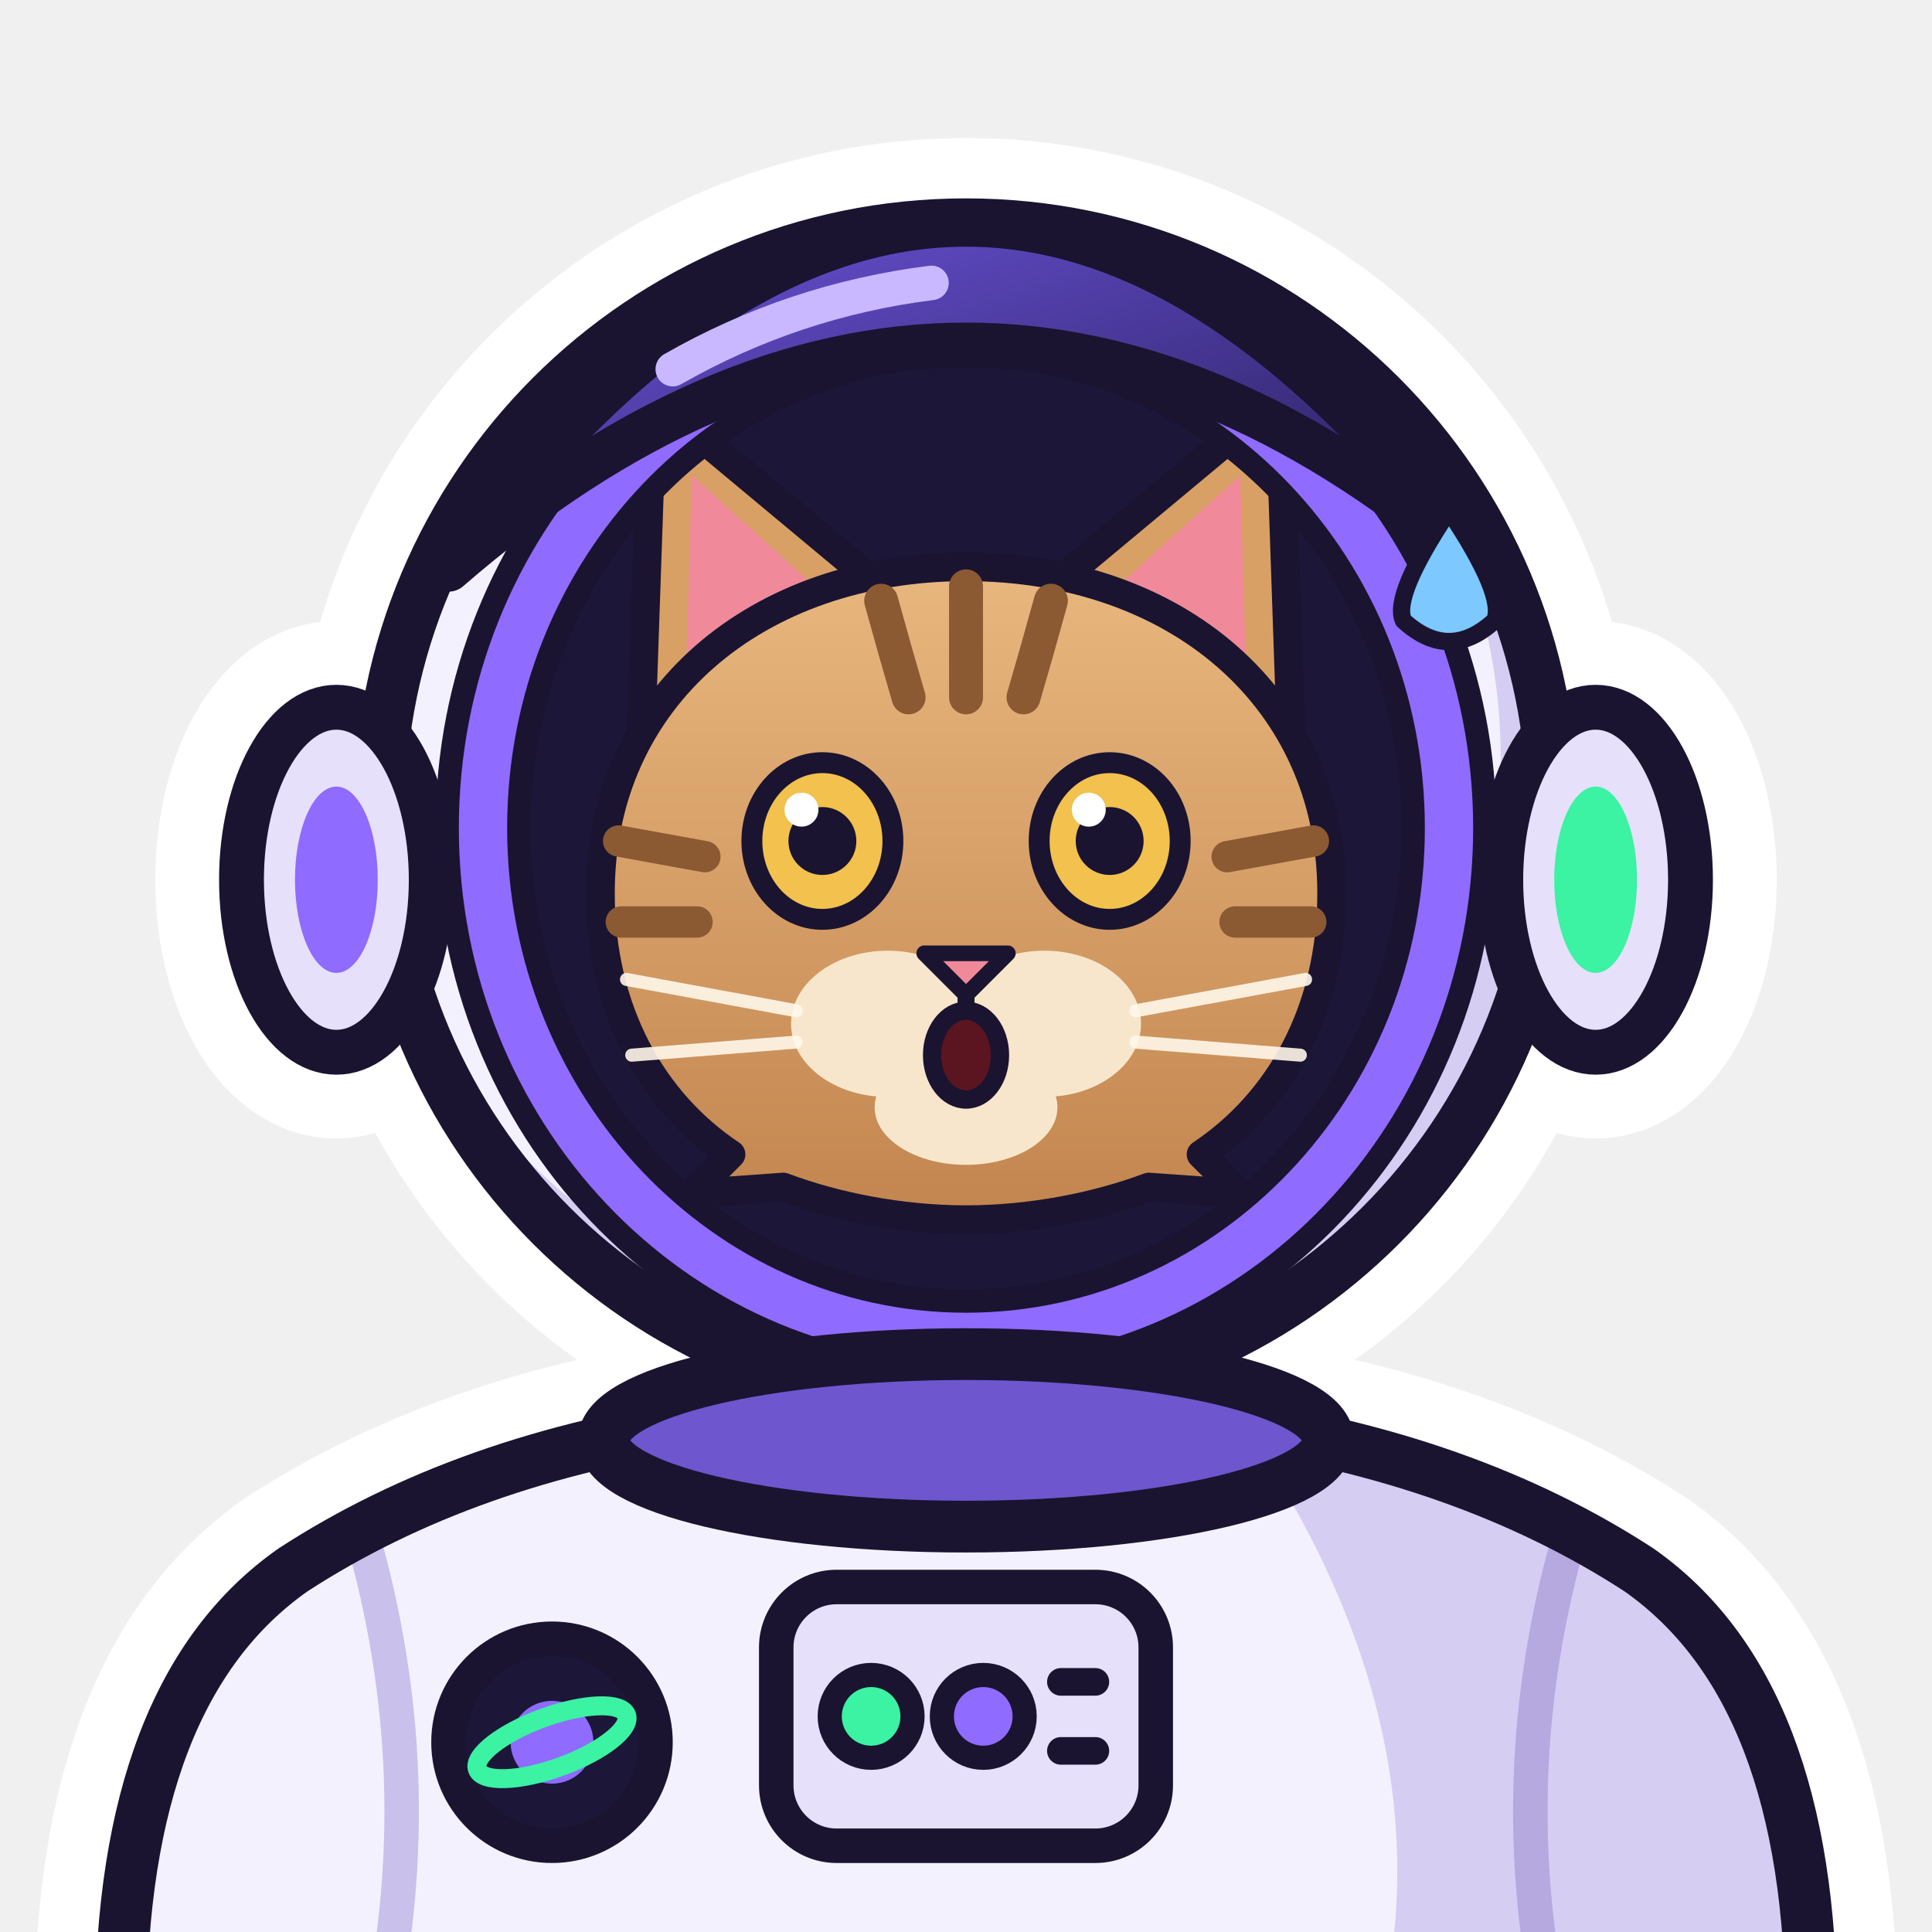
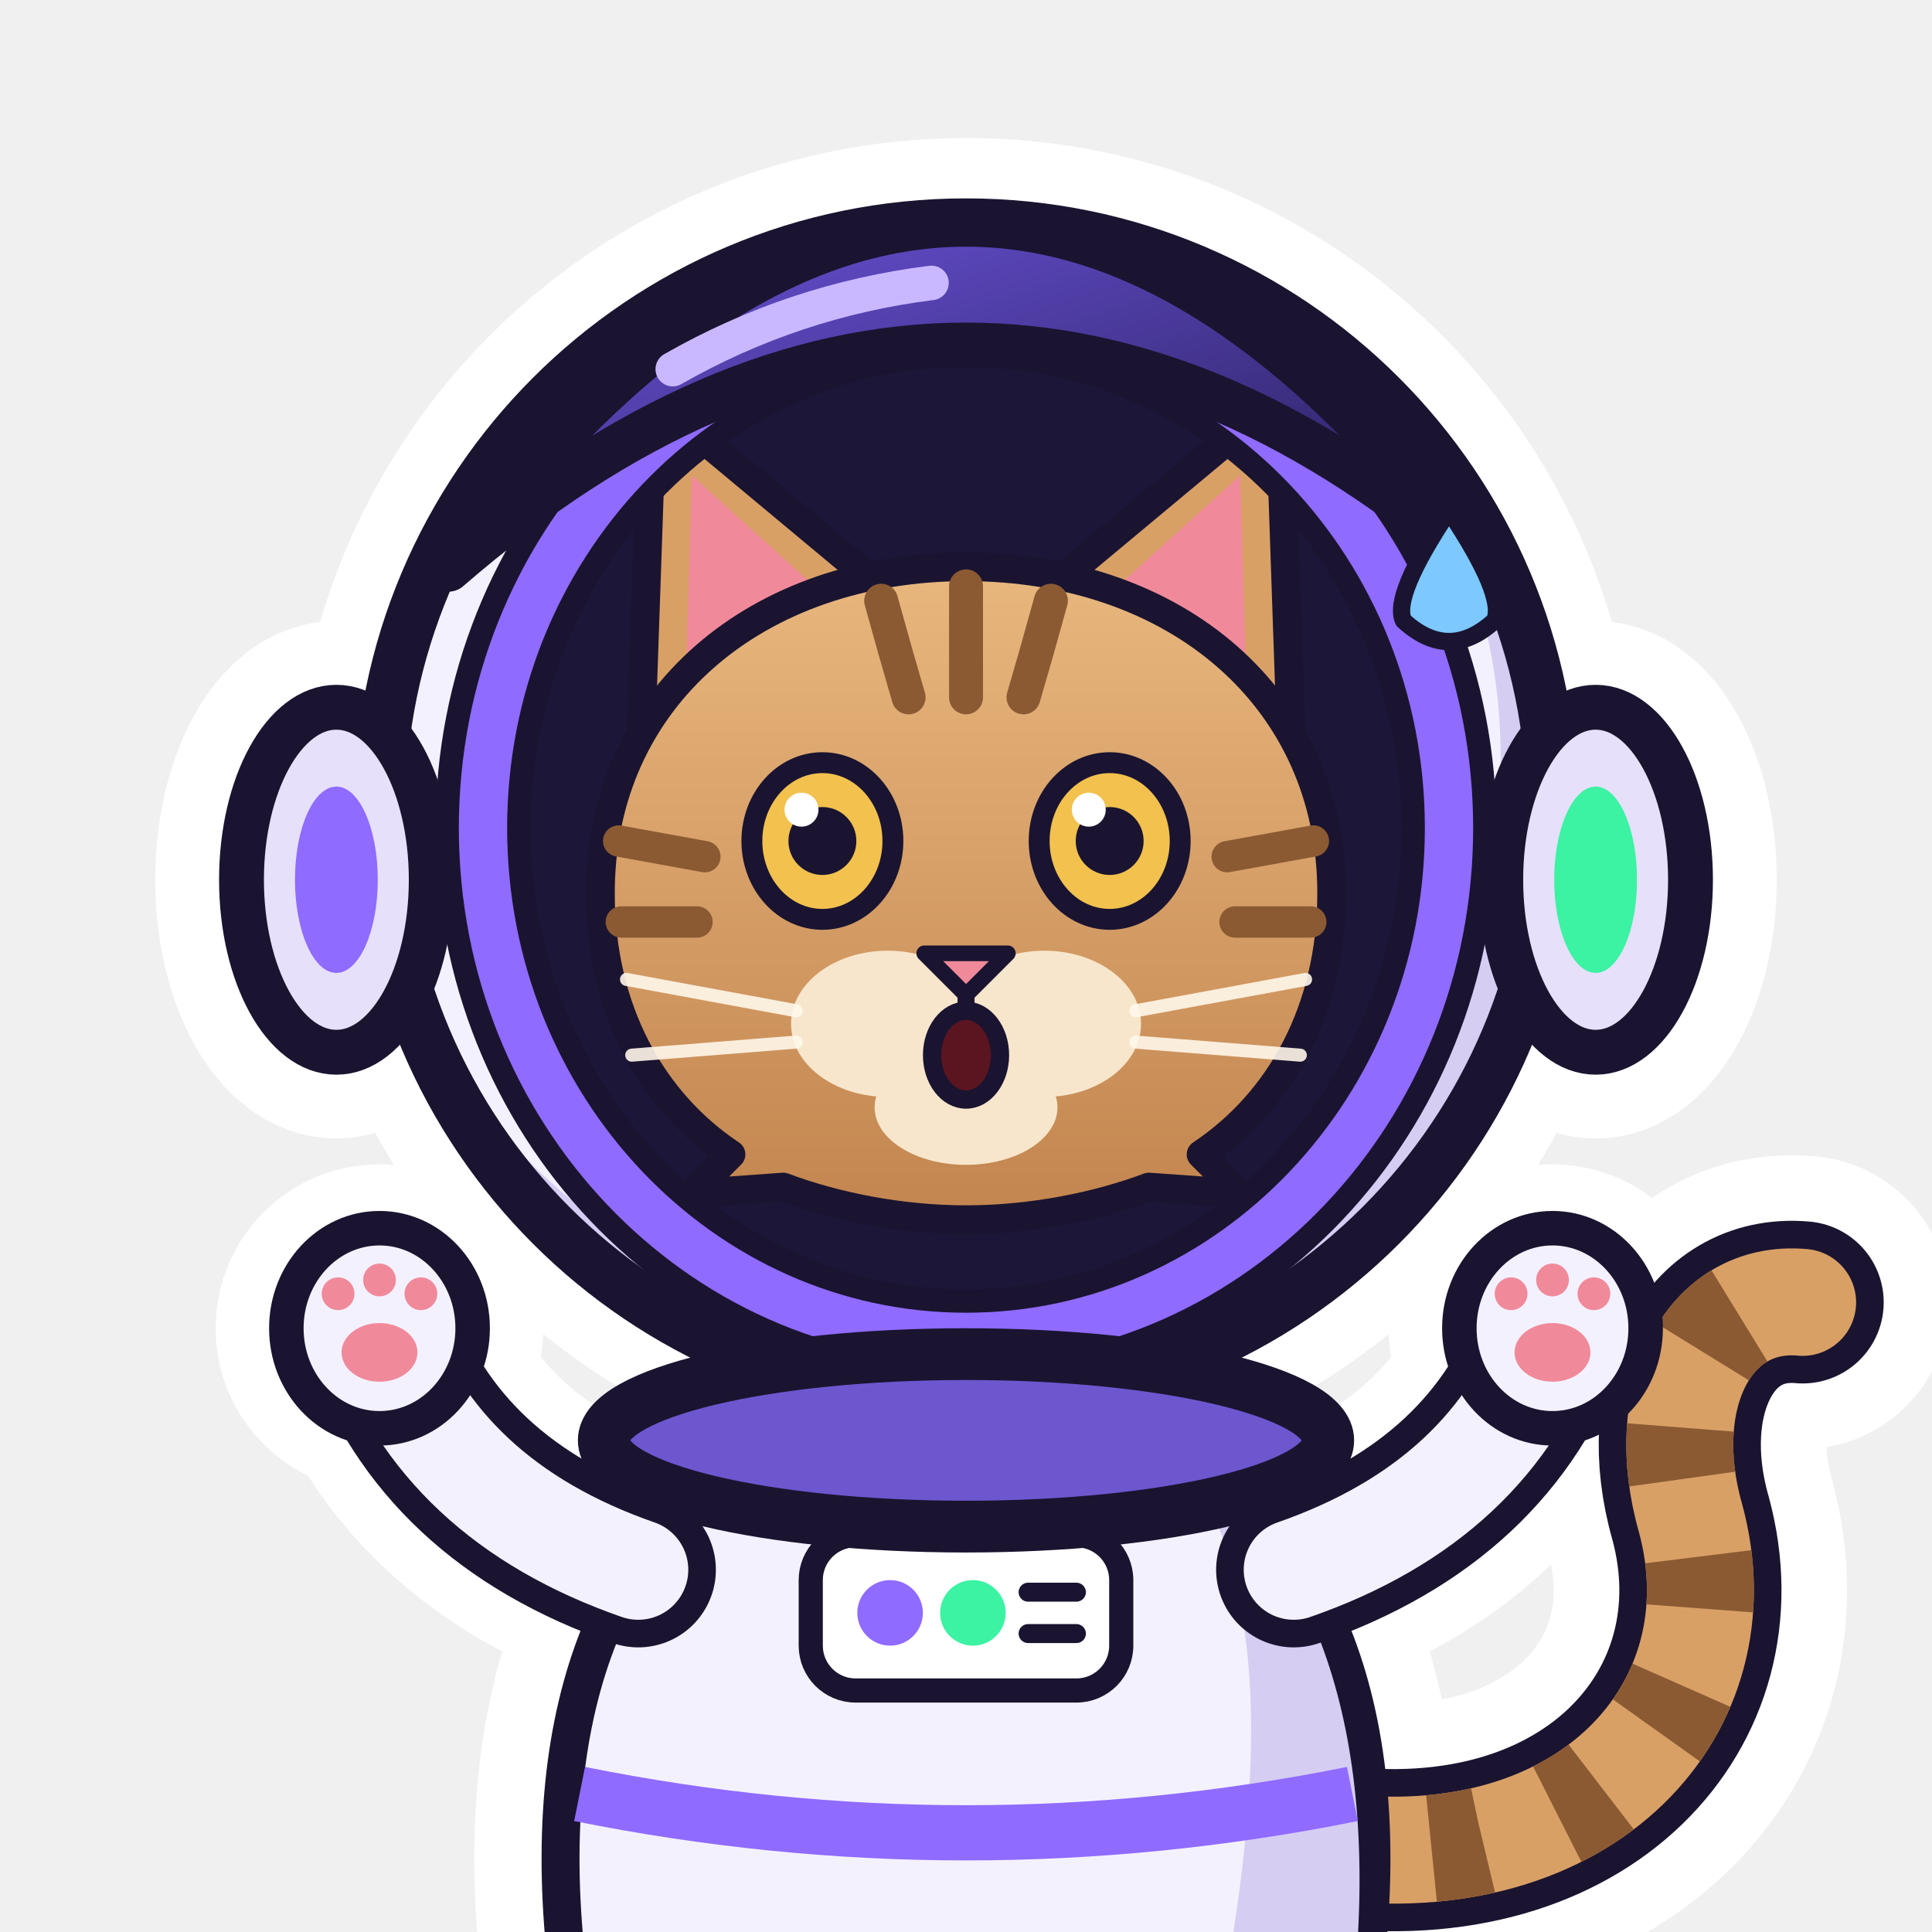
<svg xmlns="http://www.w3.org/2000/svg" viewBox="0 0 112 112" width="256" height="256">
  <defs>
    <linearGradient id="lblVioletA" x1="0" y1="0" x2="0" y2="1">
      <stop offset="0" stop-color="#E2D8FF" />
      <stop offset="1" stop-color="#9474FF" />
    </linearGradient>
    <linearGradient id="lblGreenA" x1="0" y1="0" x2="0" y2="1">
      <stop offset="0" stop-color="#C2FFE4" />
      <stop offset="1" stop-color="#2AD58B" />
    </linearGradient>
    <linearGradient id="lblRedA" x1="0" y1="0" x2="0" y2="1">
      <stop offset="0" stop-color="#FFD3D8" />
      <stop offset="1" stop-color="#FF3B4E" />
    </linearGradient>
    <linearGradient id="lblBlueA" x1="0" y1="0" x2="0" y2="1">
      <stop offset="0" stop-color="#DDF6FF" />
      <stop offset="1" stop-color="#4FC3FF" />
    </linearGradient>
    <linearGradient id="visorA" x1="0" y1="0" x2="1" y2="1">
      <stop offset="0" stop-color="#6E56E0" />
      <stop offset="1" stop-color="#231A50" />
    </linearGradient>
    <clipPath id="helmetA">
      <circle cx="56" cy="44" r="34" />
    </clipPath>
    <clipPath id="torsoClipA">
      <path d="M 7 114 Q 7 95 17 88 Q 27 81.5 41 79.5 L 71 79.5 Q 85 81.5 95 88 Q 105 95 105 114 Z" />
    </clipPath>
    <clipPath id="noaOpeningA">
      <ellipse cx="56" cy="61" rx="37" ry="39" />
    </clipPath>
    <clipPath id="noaHeadClipA">
      <path d="M 30 56 Q 30 30 56 29 Q 82 30 82 56 L 82 64 Q 81 82 69 90 Q 62 94 56 94 Q 50 94 43 90 Q 31 82 30 64 Z" />
    </clipPath>
    <path id="torsoShapeA" d="M 7 114 Q 7 95 17 88 Q 27 81.5 41 79.5 L 71 79.5 Q 85 81.5 95 88 Q 105 95 105 114 Z" />
    <g id="discsA">
      <ellipse cx="19.5" cy="48" rx="5.5" ry="10" />
      <ellipse cx="92.5" cy="48" rx="5.5" ry="10" />
    </g>
    <g id="torsoBackA" fill="#FFFFFF" stroke="#FFFFFF" stroke-width="10" stroke-linejoin="round">
      <use href="#torsoShapeA" />
    </g>
    <g id="helmetBackA" fill="#FFFFFF" stroke="#FFFFFF" stroke-width="10">
      <circle cx="56" cy="44" r="34" />
      <use href="#discsA" />
    </g>
    <g id="suitA">
      <use href="#torsoShapeA" fill="#F4F1FF" />
      <g clip-path="url(#torsoClipA)">
        <path d="M 72 79.5 Q 90 83 98 92 Q 105 100 105 114 L 80 114 Q 84 97 72 79.5 Z" fill="#D6CDF3" />
        <path d="M 21 86 Q 25 100 22 114" fill="none" stroke="#C9C0EC" stroke-width="2" />
        <path d="M 91 86 Q 87 100 90 114" fill="none" stroke="#B5A9E0" stroke-width="2" />
      </g>
      <use href="#torsoShapeA" fill="none" stroke="#1A1430" stroke-width="3" stroke-linejoin="round" />
      <rect x="45" y="89" width="22" height="15" rx="3.5" fill="#E6E0FA" stroke="#1A1430" stroke-width="2" />
      <circle cx="50.5" cy="96.5" r="2.4" fill="#3CF2A3" stroke="#1A1430" stroke-width="1.4" />
      <circle cx="57" cy="96.5" r="2.4" fill="#8F6BFF" stroke="#1A1430" stroke-width="1.4" />
      <path d="M 61.5 94.5 L 63.5 94.5 M 61.5 98.5 L 63.5 98.5" stroke="#1A1430" stroke-width="1.6" stroke-linecap="round" />
      <circle cx="32" cy="98" r="6" fill="#1C1638" stroke="#1A1430" stroke-width="2" />
      <circle cx="32" cy="98" r="2.4" fill="#8F6BFF" />
      <ellipse cx="32" cy="98" rx="4.6" ry="1.5" fill="none" stroke="#3CF2A3" stroke-width="1.1" transform="rotate(-20 32 98)" />
    </g>
    <g id="helmetShellA">
      <circle cx="56" cy="44" r="34" fill="#F4F1FF" />
      <g clip-path="url(#helmetA)">
        <circle cx="61" cy="50" r="34" fill="#D6CDF3" />
        <circle cx="54" cy="41" r="33" fill="#F4F1FF" />
      </g>
      <circle cx="56" cy="44" r="34" fill="none" stroke="#1A1430" stroke-width="3" />
      <g fill="#E6E0FA" stroke="#1A1430" stroke-width="2.6">
        <use href="#discsA" />
      </g>
      <ellipse cx="19.5" cy="48" rx="2.4" ry="5.4" fill="#8F6BFF" />
      <ellipse cx="92.5" cy="48" rx="2.4" ry="5.4" fill="#3CF2A3" />
    </g>
    <g id="noaHelmetA">
      <use href="#helmetShellA" />
      <ellipse cx="56" cy="45" rx="28" ry="29.5" fill="#1C1638" />
    </g>
    <g id="noaRimA">
      <ellipse cx="56" cy="45" rx="28" ry="29.5" fill="none" stroke="#1A1430" stroke-width="5.5" />
      <ellipse cx="56" cy="45" rx="28" ry="29.5" fill="none" stroke="#8F6BFF" stroke-width="2.8" />
      <path d="M 26 30 Q 56 -10 86 30 Q 56 4 26 30 Z" fill="url(#visorA)" stroke="#1A1430" stroke-width="2.6" stroke-linejoin="round" />
      <path d="M 39 18.4 Q 46 14.4 54 13.4" fill="none" stroke="#C9B8FF" stroke-width="2" stroke-linecap="round" />
    </g>
    <ellipse id="neckRingA" cx="56" cy="80.5" rx="21" ry="5" fill="#6E56CF" stroke="#1A1430" stroke-width="3" />
    <g id="noaHeadA">
      <path d="M 45 80 L 45 108 L 67 108 L 67 80 Z" fill="#D49A7A" />
      <path d="M 45 86 Q 56 97 67 86 L 67 93 Q 56 101 45 93 Z" fill="#B97F62" opacity="0.55" />
      <ellipse cx="29.5" cy="61" rx="4.6" ry="7" fill="#E3AB89" />
      <ellipse cx="82.5" cy="61" rx="4.6" ry="7" fill="#E3AB89" />
      <path d="M 29.5 57 Q 27.6 61 29.5 65" fill="none" stroke="#B9785A" stroke-width="1.3" stroke-linecap="round" />
      <path d="M 82.5 57 Q 84.4 61 82.5 65" fill="none" stroke="#B9785A" stroke-width="1.3" stroke-linecap="round" />
      <path d="M 30 56 Q 30 30 56 29 Q 82 30 82 56 L 82 64 Q 81 82 69 90 Q 62 94 56 94 Q 50 94 43 90 Q 31 82 30 64 Z" fill="#EDB997" />
      <g clip-path="url(#noaHeadClipA)">
        <path d="M 68 40 Q 84 50 82 70 Q 78 86 66 92 L 90 96 L 90 36 Z" fill="#D99F80" opacity="0.55" />
        <path d="M 30 58 Q 32 74 38 80 Q 46 86 56 85.5 Q 66 86 74 80 Q 80 74 82 58 L 82 92 L 30 92 Z" fill="#7A5644" opacity="0.28" />
        <path d="M 30 61 Q 31 80 43 89 Q 50 94 56 94 Q 62 94 69 89 Q 81 80 82 61 Q 80 71 74 75 Q 68 78 63 77 Q 60 75 56 75.5 Q 52 75 49 77 Q 44 78 38 75 Q 32 71 30 61 Z" fill="#4E3628" />
        <path d="M 40 86 L 41 89 M 48 90 L 48.5 93 M 64 90 L 63.5 93 M 72 86 L 71 89 M 35 79 L 36.5 82 M 77 79 L 75.5 82" stroke="#6B4C3C" stroke-width="1.2" stroke-linecap="round" />
      </g>
      <path d="M 26 60 Q 22 28 40 19 Q 56 12 72 19 Q 90 28 86 60 L 82 60 L 81 52 Q 76 43.5 66 41.5 Q 59 39 56.5 31 L 55.5 31 Q 53 39 46 41.5 Q 36 43.5 31 52 L 30 60 Z" fill="#3B2A21" />
      <path d="M 56 31.5 L 56 18" fill="none" stroke="#24180F" stroke-width="1.6" stroke-linecap="round" />
      <path d="M 53.5 22 Q 45 26 38.5 37.5" fill="none" stroke="#6A4A39" stroke-width="1.8" stroke-linecap="round" />
      <path d="M 58.5 22 Q 67 26 73.5 37.5" fill="none" stroke="#6A4A39" stroke-width="1.8" stroke-linecap="round" />
      <path d="M 50 18.5 Q 41.5 21 35 29" fill="none" stroke="#7A5642" stroke-width="2.2" stroke-linecap="round" />
      <path d="M 62 18.5 Q 70.5 21 77 29" fill="none" stroke="#7A5642" stroke-width="2.2" stroke-linecap="round" />
      <path d="M 47 41 Q 52 38.5 54.6 33.5 M 65 41 Q 60 38.5 57.4 33.5" fill="none" stroke="#2A1D16" stroke-width="1.3" stroke-linecap="round" />
      <path d="M 56.5 59 Q 58.6 65 59.6 67.6 Q 58 70 54.6 69" fill="none" stroke="#C0805E" stroke-width="1.8" stroke-linecap="round" stroke-linejoin="round" />
      <path d="M 46.5 75.5 Q 51 72 56 73.5 Q 61 72 65.5 75.5 Q 61 77.2 56 76.3 Q 51 77.2 46.5 75.5 Z" fill="#3E2A1F" />
    </g>
    <g id="noaBrowsA" fill="#2E2019">
      <path d="M 37.2 52.6 Q 41.5 47 51 48.4 Q 51.8 50.2 50.8 51.6 Q 44.2 50.4 38.6 54.2 Q 36.8 54 37.2 52.6 Z" />
      <path d="M 74.8 52.6 Q 70.5 47 61 48.4 Q 60.2 50.2 61.2 51.6 Q 67.8 50.4 73.4 54.2 Q 75.2 54 74.8 52.6 Z" />
    </g>
    <g id="noaBrowsUpA" fill="#2E2019">
      <path d="M 37.2 48.8 Q 41.5 42.6 51 44.4 Q 51.8 46.2 50.8 47.6 Q 44.2 46.2 38.6 50.4 Q 36.8 50.2 37.2 48.8 Z" />
      <path d="M 74.8 48.8 Q 70.5 42.6 61 44.4 Q 60.2 46.2 61.2 47.6 Q 67.8 46.2 73.4 50.4 Q 75.2 50.2 74.8 48.8 Z" />
    </g>
    <g id="noaBrowsHmmA" fill="#2E2019">
      <path d="M 37 53.4 Q 42 51.2 51 51.4 Q 51.6 52.8 50.8 54 Q 44 53.4 38.4 55.2 Q 36.6 54.8 37 53.4 Z" />
      <path d="M 74.8 49.6 Q 70.5 42.6 61 45.2 Q 60.2 47 61.2 48.4 Q 67.8 46.4 73.4 51.2 Q 75.2 51 74.8 49.6 Z" />
    </g>
    <g id="noaEyesA">
      <path d="M 37 58.5 Q 44 52 51 58.5 Q 44 63.8 37 58.5 Z" fill="#FFFFFF" />
      <circle cx="44.3" cy="58.2" r="3.7" fill="#5A3A24" />
      <circle cx="44.3" cy="58.2" r="1.8" fill="#1A1430" />
      <circle cx="45.6" cy="56.9" r="1.1" fill="#FFFFFF" />
      <path d="M 36.5 58.8 Q 44 51.6 51.5 58.2" fill="none" stroke="#1A1430" stroke-width="2.3" stroke-linecap="round" />
      <path d="M 61 58.5 Q 68 52 75 58.5 Q 68 63.8 61 58.5 Z" fill="#FFFFFF" />
      <circle cx="67.7" cy="58.2" r="3.7" fill="#5A3A24" />
      <circle cx="67.7" cy="58.2" r="1.8" fill="#1A1430" />
      <circle cx="69" cy="56.9" r="1.1" fill="#FFFFFF" />
      <path d="M 60.5 58.2 Q 68 51.6 75.5 58.8" fill="none" stroke="#1A1430" stroke-width="2.3" stroke-linecap="round" />
    </g>
    <g id="noaEyesWideA">
      <ellipse cx="44" cy="57.5" rx="6" ry="6.4" fill="#FFFFFF" stroke="#1A1430" stroke-width="1.8" />
      <circle cx="44" cy="58" r="2.7" fill="#5A3A24" />
      <circle cx="44" cy="58" r="1.3" fill="#1A1430" />
      <ellipse cx="68" cy="57.5" rx="6" ry="6.4" fill="#FFFFFF" stroke="#1A1430" stroke-width="1.8" />
      <circle cx="68" cy="58" r="2.7" fill="#5A3A24" />
      <circle cx="68" cy="58" r="1.3" fill="#1A1430" />
    </g>
    <g id="noaEyesSideA">
      <path d="M 37.5 58.5 Q 44 55 50.5 58.5 Q 44 61.8 37.5 58.5 Z" fill="#FFFFFF" />
      <circle cx="40.6" cy="58.4" r="2.9" fill="#5A3A24" />
      <circle cx="40.6" cy="58.4" r="1.4" fill="#1A1430" />
      <path d="M 37 57.8 L 51 57.2" fill="none" stroke="#1A1430" stroke-width="2.4" stroke-linecap="round" />
      <path d="M 61.5 58.5 Q 68 54 74.5 58.5 Q 68 61.8 61.5 58.5 Z" fill="#FFFFFF" />
      <circle cx="64.6" cy="58.4" r="2.9" fill="#5A3A24" />
      <circle cx="64.6" cy="58.4" r="1.4" fill="#1A1430" />
      <path d="M 61 58 Q 68 52.6 75 58.4" fill="none" stroke="#1A1430" stroke-width="2.2" stroke-linecap="round" />
    </g>
    <path id="noaEyesLaughA" d="M 37.5 59.5 Q 44 52.5 50.5 59.5 M 61.5 59.5 Q 68 52.5 74.5 59.5" fill="none" stroke="#1A1430" stroke-width="2.6" stroke-linecap="round" />
    <g id="noaSmileA">
      <path d="M 49.5 80.2 Q 56 83.6 62.8 79.2" fill="none" stroke="#5E2A22" stroke-width="2" stroke-linecap="round" />
      <path d="M 53.4 83 Q 56 84 58.8 82.8" fill="none" stroke="#9C5A4A" stroke-width="1.2" stroke-linecap="round" opacity="0.8" />
    </g>
    <ellipse id="noaMouthOA" cx="56" cy="82" rx="4.2" ry="5" fill="#5A1F28" stroke="#1A1430" stroke-width="1.4" />
    <g id="noaMouthLaughA">
      <path d="M 46.5 78.5 Q 56 94 65.5 78.5 Q 56 81.5 46.5 78.5 Z" fill="#5A1F28" stroke="#1A1430" stroke-width="1.5" stroke-linejoin="round" />
      <path d="M 48.5 79.4 Q 56 81.8 63.5 79.4 L 62.6 81.8 Q 56 83.8 49.4 81.8 Z" fill="#FFFFFF" />
      <path d="M 52 88 Q 56 90.5 60 88 Q 56 86.5 52 88 Z" fill="#E07A86" />
    </g>
    <path id="noaMouthFlatA" d="M 50.5 80.8 L 62 80" fill="none" stroke="#5E2A22" stroke-width="2.2" stroke-linecap="round" />
    <g id="noaTearsA" fill="#7FD4FF" stroke="#1A1430" stroke-width="1.3" stroke-linejoin="round">
      <path d="M 33.5 61 Q 29 68 32.5 71 Q 37 70 33.5 61 Z" />
      <path d="M 78.5 61 Q 83 68 79.5 71 Q 75 70 78.5 61 Z" />
    </g>
    <g id="noaBrowsAngryA" fill="#2E2019">
      <path d="M 36.6 49.6 Q 37.4 47.6 39.4 48 L 51.6 53.6 Q 52.2 55.8 50.4 56.2 Z" />
      <path d="M 75.4 49.6 Q 74.6 47.6 72.6 48 L 60.4 53.6 Q 59.8 55.8 61.6 56.2 Z" />
    </g>
    <g id="noaEyesAngryA">
      <path d="M 38 58.6 Q 45 55.6 50.6 58.4 Q 44.6 62.4 38 58.6 Z" fill="#FFFFFF" />
      <circle cx="45" cy="59.2" r="2.9" fill="#5A3A24" />
      <circle cx="45" cy="59.2" r="1.4" fill="#1A1430" />
      <path d="M 37.6 57.4 L 51 58.6" stroke="#1A1430" stroke-width="2.4" stroke-linecap="round" />
      <path d="M 74 58.6 Q 67 55.6 61.4 58.4 Q 67.4 62.4 74 58.6 Z" fill="#FFFFFF" />
      <circle cx="67" cy="59.2" r="2.9" fill="#5A3A24" />
      <circle cx="67" cy="59.2" r="1.4" fill="#1A1430" />
      <path d="M 74.4 57.4 L 61 58.6" stroke="#1A1430" stroke-width="2.4" stroke-linecap="round" />
    </g>
    <g id="noaMouthShoutA">
      <path d="M 46.5 77 Q 56 75 65.5 77 Q 64.5 92.5 56 92.5 Q 47.5 92.5 46.5 77 Z" fill="#5A1F28" stroke="#1A1430" stroke-width="1.5" stroke-linejoin="round" />
      <path d="M 47.4 77.6 Q 56 76 64.6 77.6 L 64.2 80.4 Q 56 79.2 47.8 80.4 Z" fill="#FFFFFF" />
      <path d="M 50.5 89 Q 56 85.5 61.5 89 Q 56 92 50.5 89 Z" fill="#E07A86" />
    </g>
    <g id="noaMouthGritA">
      <path d="M 47.5 77.4 L 64.5 77.4 Q 65.6 81.6 64.2 85 L 47.8 85 Q 46.4 81.6 47.5 77.4 Z" fill="#FFFFFF" stroke="#1A1430" stroke-width="1.5" stroke-linejoin="round" />
      <path d="M 47.2 81.2 L 64.8 81.2 M 51.5 77.6 L 51.5 84.8 M 56 77.6 L 56 84.8 M 60.5 77.6 L 60.5 84.8" stroke="#9C8F9F" stroke-width="1.1" />
    </g>
    <g id="noaRageTintA">
      <g clip-path="url(#noaHeadClipA)">
        <ellipse cx="56" cy="60" rx="30" ry="34" fill="#FF3B4E" opacity="0.2" />
      </g>
      <ellipse cx="40.5" cy="67" rx="5" ry="3" fill="#FF3B4E" opacity="0.45" />
      <ellipse cx="71.5" cy="67" rx="5" ry="3" fill="#FF3B4E" opacity="0.45" />
    </g>
    <g id="noaShadesA">
      <path d="M 32.5 53 L 79.5 53" stroke="#14101F" stroke-width="2.6" stroke-linecap="round" />
      <path d="M 34.5 53 L 52.5 53 Q 53 61.5 47 63.5 Q 38.5 64.5 35.5 59 Z" fill="#14101F" stroke="#1A1430" stroke-width="1.6" stroke-linejoin="round" />
      <path d="M 77.5 53 L 59.5 53 Q 59 61.5 65 63.5 Q 73.5 64.5 76.5 59 Z" fill="#14101F" stroke="#1A1430" stroke-width="1.6" stroke-linejoin="round" />
      <path d="M 52.5 54.6 Q 56 53 59.5 54.6" fill="none" stroke="#14101F" stroke-width="2.2" />
      <path d="M 38.5 55.8 L 43 61 M 42.5 55.4 L 45.5 58.8" stroke="#3CF2A3" stroke-width="1.5" stroke-linecap="round" />
      <path d="M 63.5 55.8 L 68 61 M 67.5 55.4 L 70.5 58.8" stroke="#B9A6FF" stroke-width="1.5" stroke-linecap="round" />
    </g>
    <g id="noaSmirkA">
      <path d="M 50 80.6 Q 57.5 82.4 63.8 77.4" fill="none" stroke="#5E2A22" stroke-width="2" stroke-linecap="round" />
      <path d="M 63.2 76.2 Q 64.8 77 64.6 78.8" fill="none" stroke="#5E2A22" stroke-width="1.2" stroke-linecap="round" />
    </g>
    <path id="noaMouthGrimaceA" d="M 48.5 81 Q 51.5 78.8 54.5 81 Q 57.5 83.2 60.5 81 Q 62.2 79.8 63.6 80.4" fill="none" stroke="#5E2A22" stroke-width="2" stroke-linecap="round" />
    <g id="raidFistBackA">
      <path d="M 102 118 Q 106 88 95 71" fill="none" stroke="#FFFFFF" stroke-width="24" stroke-linecap="round" />
      <rect x="82" y="50" width="21" height="19" rx="6.5" fill="#FFFFFF" stroke="#FFFFFF" stroke-width="9" />
    </g>
    <g id="raidFistA">
      <path d="M 102 118 Q 106 88 95 71" fill="none" stroke="#1A1430" stroke-width="15" stroke-linecap="round" />
      <path d="M 102 118 Q 106 88 95 71" fill="none" stroke="#E4DDF8" stroke-width="10" stroke-linecap="round" />
      <path d="M 101.4 70.8 L 92.2 76.8" stroke="#1A1430" stroke-width="6.4" stroke-linecap="round" />
      <path d="M 101.4 70.8 L 92.2 76.8" stroke="#8F6BFF" stroke-width="3.6" stroke-linecap="round" />
      <rect x="82" y="50" width="21" height="19" rx="6.5" fill="#F4F1FF" stroke="#1A1430" stroke-width="2.6" />
      <path d="M 87.5 50.8 L 87.5 57 M 92.5 50.8 L 92.5 57 M 97.5 50.8 L 97.5 57" stroke="#9C8FD6" stroke-width="1.5" stroke-linecap="round" />
      <path d="M 83.5 60 Q 91 57 99.5 60.5 Q 99 64.5 95 64.5 L 86 64.5 Q 83 64 83.5 60 Z" fill="#F4F1FF" stroke="#1A1430" stroke-width="1.8" stroke-linejoin="round" />
      <path d="M 78 43 L 81.5 47.5 M 87 39 L 88 45 M 104.5 42 L 101 47" stroke="#8F6BFF" stroke-width="2" stroke-linecap="round" />
    </g>
    <g id="facepalmBackA">
      <path d="M 10 118 Q 12 86 36 54" fill="none" stroke="#FFFFFF" stroke-width="24" stroke-linecap="round" />
    </g>
    <g id="facepalmA">
      <path d="M 10 118 Q 12 86 36 54" fill="none" stroke="#1A1430" stroke-width="15" stroke-linecap="round" />
      <path d="M 10 118 Q 12 86 36 54" fill="none" stroke="#F4F1FF" stroke-width="10" stroke-linecap="round" />
      <path d="M 38.6 59.7 L 29.8 53.1" stroke="#1A1430" stroke-width="6.4" stroke-linecap="round" />
      <path d="M 38.6 59.7 L 29.8 53.1" stroke="#8F6BFF" stroke-width="3.6" stroke-linecap="round" />
      <g stroke="#1A1430" stroke-linecap="round" fill="none">
        <path d="M 50 40 L 59.5 31.5 M 53 43.5 L 64.5 36.5 M 55 47 L 67.5 42.5 M 54.5 50.5 L 65 49 M 40 52 L 42.5 59" stroke-width="8.6" />
        <ellipse cx="46" cy="47" rx="10.5" ry="8.5" transform="rotate(-25 46 47)" fill="#1A1430" stroke-width="3.4" />
      </g>
      <path d="M 50 40 L 59.5 31.5 M 53 43.5 L 64.5 36.5 M 55 47 L 67.5 42.5 M 54.5 50.5 L 65 49 M 40 52 L 42.5 59" fill="none" stroke="#F4F1FF" stroke-width="5.2" stroke-linecap="round" />
      <ellipse cx="46" cy="47" rx="10.5" ry="8.5" transform="rotate(-25 46 47)" fill="#F4F1FF" />
      <path d="M 46.5 43.5 Q 49 46.5 49 50.5" fill="none" stroke="#9C8FD6" stroke-width="1.3" stroke-linecap="round" />
    </g>
    <g id="veinA" fill="none" stroke-linecap="round">
      <path d="M 79 16 Q 83 20 79 24 M 89 16 Q 85 20 89 24 M 80 15 Q 84 19 88 15 M 80 25 Q 84 21 88 25" stroke="#1A1430" stroke-width="4.6" />
      <path d="M 79 16 Q 83 20 79 24 M 89 16 Q 85 20 89 24 M 80 15 Q 84 19 88 15 M 80 25 Q 84 21 88 25" stroke="#FF3B4E" stroke-width="2.4" />
    </g>
    <path id="shakeA" d="M 6 38 L 11.5 40 M 5 46 L 11 46 M 6 54 L 11.5 52 M 106 38 L 100.5 40 M 107 46 L 101 46 M 106 54 L 100.5 52" fill="none" stroke="#1A1430" stroke-width="2.2" stroke-linecap="round" />
    <path id="sparkleRightA" d="M 101 8 Q 102 16 109 17 Q 102 18 101 26 Q 100 18 93 17 Q 100 16 101 8 Z" fill="#3CF2A3" stroke="#1A1430" stroke-width="1.4" stroke-linejoin="round" />
    <g id="lblRaidA" font-family="Oxanium, sans-serif" font-weight="800" font-size="19" transform="rotate(-9 24 20)">
      <text x="4" y="27" fill="#FFFFFF" stroke="#FFFFFF" stroke-width="8" stroke-linejoin="round">RAID</text>
      <text x="4" y="27" fill="url(#lblRedA)" stroke="#1A1430" stroke-width="3" stroke-linejoin="round" paint-order="stroke">RAID</text>
    </g>
    <g id="lblEzA" font-family="Oxanium, sans-serif" font-weight="800" font-size="25" transform="rotate(-8 22 22)">
      <text x="6" y="30" fill="#FFFFFF" stroke="#FFFFFF" stroke-width="9" stroke-linejoin="round">EZ</text>
      <text x="6" y="30" fill="url(#lblGreenA)" stroke="#1A1430" stroke-width="3" stroke-linejoin="round" paint-order="stroke">EZ</text>
    </g>
    <g id="lblFailA" font-family="Oxanium, sans-serif" font-weight="800" font-size="18" transform="rotate(-9 24 18)">
      <text x="4" y="26" fill="#FFFFFF" stroke="#FFFFFF" stroke-width="8" stroke-linejoin="round">FAIL</text>
      <text x="4" y="26" fill="url(#lblRedA)" stroke="#1A1430" stroke-width="3" stroke-linejoin="round" paint-order="stroke">FAIL</text>
    </g>
    <g id="thumbA">
      <g fill="#FFFFFF" stroke="#FFFFFF" stroke-width="9" stroke-linejoin="round">
        <path d="M 82.5 91 L 80 72 Q 79.5 64 86.5 63.5 Q 93 63.5 94 71 L 96 88 Z" />
        <rect x="80" y="86" width="27" height="30" rx="7" />
      </g>
      <path d="M 82.5 91 L 80 72 Q 79.5 64 86.5 63.5 Q 93 63.5 94 71 L 96 88 Z" fill="#F4F1FF" stroke="#1A1430" stroke-width="2.6" stroke-linejoin="round" />
      <rect x="80" y="86" width="27" height="22" rx="7" fill="#F4F1FF" stroke="#1A1430" stroke-width="2.6" />
      <path d="M 95.5 92.5 Q 102 92 105.5 93.5 M 95.5 98.5 Q 102 98 105.5 99.5" stroke="#9C8FD6" stroke-width="1.8" fill="none" stroke-linecap="round" />
      <path d="M 82.5 89.5 Q 88 92 94.5 89.5" stroke="#9C8FD6" stroke-width="1.6" fill="none" stroke-linecap="round" />
      <path d="M 83 71 Q 84 67 87.5 66" stroke="#FFFFFF" stroke-width="1.8" fill="none" stroke-linecap="round" />
      <rect x="81.5" y="104" width="24" height="12" rx="2.5" fill="#8F6BFF" stroke="#1A1430" stroke-width="2.4" />
    </g>
    <g id="thinkHandA">
      <path d="M 66 88 Q 80 96 86 118" fill="none" stroke="#1A1430" stroke-width="15" stroke-linecap="round" />
      <path d="M 66 88 Q 80 96 86 118" fill="none" stroke="#E4DDF8" stroke-width="10" stroke-linecap="round" />
      <rect x="53.5" y="66.5" width="6.4" height="15" rx="3.2" fill="#F4F1FF" stroke="#1A1430" stroke-width="2.2" />
      <rect x="52" y="76" width="19" height="14" rx="5.5" fill="#F4F1FF" stroke="#1A1430" stroke-width="2.4" />
      <path d="M 61 80.5 L 68.5 80.5 M 61 85 L 68.5 85" stroke="#9C8FD6" stroke-width="1.6" stroke-linecap="round" />
      <path d="M 66.5 86.5 L 72 94" stroke="#1A1430" stroke-width="6.4" stroke-linecap="round" />
      <path d="M 66.5 86.5 L 72 94" stroke="#8F6BFF" stroke-width="3.6" stroke-linecap="round" />
    </g>
    <g id="lblGGA" font-family="Oxanium, sans-serif" font-weight="800" font-size="25" transform="rotate(-8 22 22)">
      <text x="5" y="30" fill="#FFFFFF" stroke="#FFFFFF" stroke-width="9" stroke-linejoin="round">GG</text>
      <text x="5" y="30" fill="url(#lblGreenA)" stroke="#1A1430" stroke-width="3.4" stroke-linejoin="round" paint-order="stroke">GG</text>
    </g>
    <g id="lblPogA" font-family="Oxanium, sans-serif" font-weight="800" font-size="19" transform="rotate(-9 22 22)">
      <text x="4" y="28" fill="#FFFFFF" stroke="#FFFFFF" stroke-width="8" stroke-linejoin="round">POG</text>
      <text x="4" y="28" fill="url(#lblVioletA)" stroke="#1A1430" stroke-width="3" stroke-linejoin="round" paint-order="stroke">POG</text>
    </g>
    <g id="lblMdrA" font-family="Oxanium, sans-serif" font-weight="800" font-size="19" transform="rotate(9 90 22)">
      <text x="66" y="28" fill="#FFFFFF" stroke="#FFFFFF" stroke-width="8" stroke-linejoin="round">MDR</text>
      <text x="66" y="28" fill="url(#lblVioletA)" stroke="#1A1430" stroke-width="3" stroke-linejoin="round" paint-order="stroke">MDR</text>
    </g>
    <g id="lblHmmA" font-family="Oxanium, sans-serif" font-weight="800" font-size="30" transform="rotate(10 98 20)">
      <text x="90" y="32" fill="#FFFFFF" stroke="#FFFFFF" stroke-width="9" stroke-linejoin="round">?</text>
      <text x="90" y="32" fill="url(#lblGreenA)" stroke="#1A1430" stroke-width="3.2" stroke-linejoin="round" paint-order="stroke">?</text>
    </g>
    <g id="noaGolmonBrowsA" fill="#2E2019">
      <path d="M 37.2 47.8 Q 41.5 41.6 51 43.4 Q 51.8 45.2 50.8 46.6 Q 44.2 45.2 38.6 49.4 Q 36.8 49.2 37.2 47.8 Z" />
      <path d="M 74.8 53.4 Q 70.5 49.6 61 50.6 Q 60.2 52.2 61.2 53.4 Q 67.8 52.4 73.4 55 Q 75.2 54.8 74.8 53.4 Z" />
    </g>
    <g id="noaGolmonEyesA">
      <ellipse cx="44" cy="57.2" rx="6.6" ry="7" fill="#FFFFFF" stroke="#1A1430" stroke-width="1.8" />
      <circle cx="47.6" cy="59" r="2.6" fill="#5A3A24" />
      <circle cx="47.6" cy="59" r="1.3" fill="#1A1430" />
      <circle cx="48.3" cy="58.1" r="0.7" fill="#FFFFFF" />
      <ellipse cx="68" cy="58.4" rx="5.2" ry="5.5" fill="#FFFFFF" stroke="#1A1430" stroke-width="1.8" />
      <circle cx="64.9" cy="56.9" r="2.3" fill="#5A3A24" />
      <circle cx="64.9" cy="56.9" r="1.1" fill="#1A1430" />
      <circle cx="65.5" cy="56.1" r="0.6" fill="#FFFFFF" />
    </g>
    <g id="noaGolmonMouthA" stroke-linejoin="round">
      <path d="M 46.5 78 Q 56 90.5 66.5 76.8 Q 56 80.6 46.5 78 Z" fill="#5A1F28" stroke="#1A1430" stroke-width="1.5" />
      <path d="M 51.6 79.3 L 52 82.2 L 55.2 82.3 L 55.3 79.8 Z" fill="#FFFFFF" stroke="#1A1430" stroke-width="0.9" />
      <path d="M 55.6 83.6 Q 54.6 92.4 59 92.8 Q 63.2 92.4 62 83.4 Z" fill="#E8798A" stroke="#1A1430" stroke-width="1.3" />
      <path d="M 58.7 85.6 L 58.9 90.2" stroke="#B9505F" stroke-width="1" stroke-linecap="round" />
    </g>
    <linearGradient id="catFur" x1="0" y1="0" x2="0" y2="1">
      <stop offset="0" stop-color="#E8B77E" />
      <stop offset="1" stop-color="#C3854F" />
    </linearGradient>
  </defs>
  <g transform="translate(0 3)">
-     <use href="#torsoBackA" />
+     <g fill="#fff" stroke="#fff" stroke-linejoin="round" stroke-linecap="round">
+       <path d="M 33 112 C 31 97 35 86 44 81 L 68 81 C 77 86 81 97 79 112 Z" stroke-width="10" />
+       <path d="M 77 104 C 92 106 101 96 98 85 C 96 78 99 72 104.5 72.5" fill="none" stroke-width="17" />
+       <path d="M 37 88 Q 25.5 84 22 74" fill="none" stroke-width="15" />
+       <circle cx="22" cy="74" r="9" />
+       <path d="M 75 88 Q 86.5 84 90 74" fill="none" stroke-width="15" />
+       <circle cx="90" cy="74" r="9" />
+     </g>
    <use href="#helmetBackA" />
-     <use href="#suitA" />
+     <path d="M 77 104 C 92 106 101 96 98 85 C 96 78 99 72 104.5 72.5" fill="none" stroke="#1A1430" stroke-width="9.4" stroke-linecap="round" />
+     <path d="M 77 104 C 92 106 101 96 98 85 C 96 78 99 72 104.5 72.5" fill="none" stroke="#D9A066" stroke-width="6.2" stroke-linecap="round" />
+     <path d="M 77 104 C 92 106 101 96 98 85 C 96 78 99 72 104.5 72.5" fill="none" stroke="#8B5A33" stroke-width="6.2" stroke-dasharray="3 4.6" stroke-dashoffset="-6" />
+     <path d="M 33 112 C 31 97 35 86 44 81 L 68 81 C 77 86 81 97 79 112 Z" fill="#F4F1FF" stroke="#1A1430" stroke-width="2.2" stroke-linejoin="round" />
+     <path d="M 69 82 C 76 87 80 97 78.5 112 L 71 112 C 73.5 98 73 89 69 82 Z" fill="#D6CDF3" />
+     <path d="M 33.6 101 Q 56 105.5 78.4 101" fill="none" stroke="#8F6BFF" stroke-width="3.2" />
+     <rect x="47" y="86" width="18" height="9" rx="2.6" fill="#fff" stroke="#1A1430" stroke-width="1.4" />
+     <circle cx="51.6" cy="90.5" r="1.9" fill="#8F6BFF" />
+     <circle cx="56.4" cy="90.5" r="1.9" fill="#3CF2A3" />
+     <path d="M 59.6 89.3 H 62.4 M 59.6 91.7 H 62.4" stroke="#1A1430" stroke-width="1.1" stroke-linecap="round" />
+     <path d="M 37 88 Q 25.5 84 22 74" fill="none" stroke="#1A1430" stroke-width="9" stroke-linecap="round" />
+     <path d="M 37 88 Q 25.5 84 22 74" fill="none" stroke="#F4F1FF" stroke-width="5.8" stroke-linecap="round" />
+     <ellipse cx="22" cy="74" rx="5.4" ry="5.8" fill="#F4F1FF" stroke="#1A1430" stroke-width="2" />
+     <g fill="#F08A9A">
+       <ellipse cx="22" cy="75.4" rx="2.2" ry="1.7" />
+       <circle cx="19.6" cy="72" r="0.95" />
+       <circle cx="22" cy="71.2" r="0.95" />
+       <circle cx="24.4" cy="72" r="0.95" />
+     </g>
+     <path d="M 75 88 Q 86.5 84 90 74" fill="none" stroke="#1A1430" stroke-width="9" stroke-linecap="round" />
+     <path d="M 75 88 Q 86.5 84 90 74" fill="none" stroke="#F4F1FF" stroke-width="5.8" stroke-linecap="round" />
+     <ellipse cx="90" cy="74" rx="5.4" ry="5.8" fill="#F4F1FF" stroke="#1A1430" stroke-width="2" />
+     <g fill="#F08A9A">
+       <ellipse cx="90" cy="75.4" rx="2.2" ry="1.7" />
+       <circle cx="87.6" cy="72" r="0.95" />
+       <circle cx="90" cy="71.2" r="0.95" />
+       <circle cx="92.4" cy="72" r="0.95" />
+     </g>
    <use href="#noaHelmetA" />
    <g transform="translate(13.61 -1.18) scale(0.757)">
      <g clip-path="url(#noaOpeningA)">
        <path d="M 31 57 L 32 28 L 50 43 Z" fill="#D9A066" stroke="#1A1430" stroke-width="2.2" stroke-linejoin="round" />
        <path d="M 34.5 51 L 35 34 L 45.5 43.5 Z" fill="#F08A9A" />
        <path d="M 81 57 L 80 28 L 62 43 Z" fill="#D9A066" stroke="#1A1430" stroke-width="2.2" stroke-linejoin="round" />
        <path d="M 77.5 51 L 77 34 L 66.5 43.5 Z" fill="#F08A9A" />
        <path d="M 56 41 C 72 41 84 51 84 66 C 84 75 80 82 74 86 L 77 89 L 70 88.5 C 66 90 61 91 56 91 C 51 91 46 90 42 88.5 L 35 89 L 38 86 C 32 82 28 75 28 66 C 28 51 40 41 56 41 Z" fill="url(#catFur)" stroke="#1A1430" stroke-width="2.2" stroke-linejoin="round" />
        <path d="M 56 42.5 V 51 M 49.5 43.6 Q 50.6 47.6 51.6 51 M 62.5 43.6 Q 61.4 47.6 60.4 51" fill="none" stroke="#8B5A33" stroke-width="2.6" stroke-linecap="round" />
        <path d="M 29.4 62 L 36 63.2 M 29.6 68.2 L 35.4 68.2 M 82.6 62 L 76 63.2 M 82.4 68.2 L 76.6 68.2" fill="none" stroke="#8B5A33" stroke-width="2.4" stroke-linecap="round" />
        <g fill="#F7E6CC">
          <ellipse cx="50" cy="76" rx="7.4" ry="5.6" />
          <ellipse cx="62" cy="76" rx="7.4" ry="5.6" />
          <ellipse cx="56" cy="82.4" rx="7" ry="4.4" />
        </g>
        <path d="M 52.8 70.6 L 59.2 70.6 L 56 73.8 Z" fill="#F08A9A" stroke="#1A1430" stroke-width="1.2" stroke-linejoin="round" />
        <path d="M 56 73.8 V 75.4" stroke="#1A1430" stroke-width="1.3" />
        <g stroke="#FFF7EA" stroke-width="1" stroke-linecap="round" opacity=".9">
          <path d="M 43 75 L 30 72.6 M 43 77.4 L 30.4 78.4 M 69 75 L 82 72.6 M 69 77.4 L 81.6 78.4" />
        </g>
        <ellipse cx="45" cy="62" rx="5.4" ry="6" fill="#F2C14E" stroke="#1A1430" stroke-width="1.6" />
        <circle cx="45" cy="62" r="2.6" fill="#1A1430" />
        <circle cx="43.4" cy="59.6" r="1.3" fill="#fff" />
        <ellipse cx="67" cy="62" rx="5.4" ry="6" fill="#F2C14E" stroke="#1A1430" stroke-width="1.6" />
        <circle cx="67" cy="62" r="2.6" fill="#1A1430" />
        <circle cx="65.4" cy="59.6" r="1.3" fill="#fff" />
        <ellipse cx="56" cy="78.4" rx="2.6" ry="3.4" fill="#5A1520" stroke="#1A1430" stroke-width="1.4" />
      </g>
    </g>
    <use href="#noaRimA" />
    <use href="#neckRingA" />
  </g>
  <path d="M 84 29.6 Q 87.3 34.55 86.64 35.98 Q 84 38.4 81.36 35.98 Q 80.7 34.55 84 29.6 Z" fill="#7CC8FF" stroke="#1A1430" stroke-width="1" stroke-linejoin="round" />
</svg>
